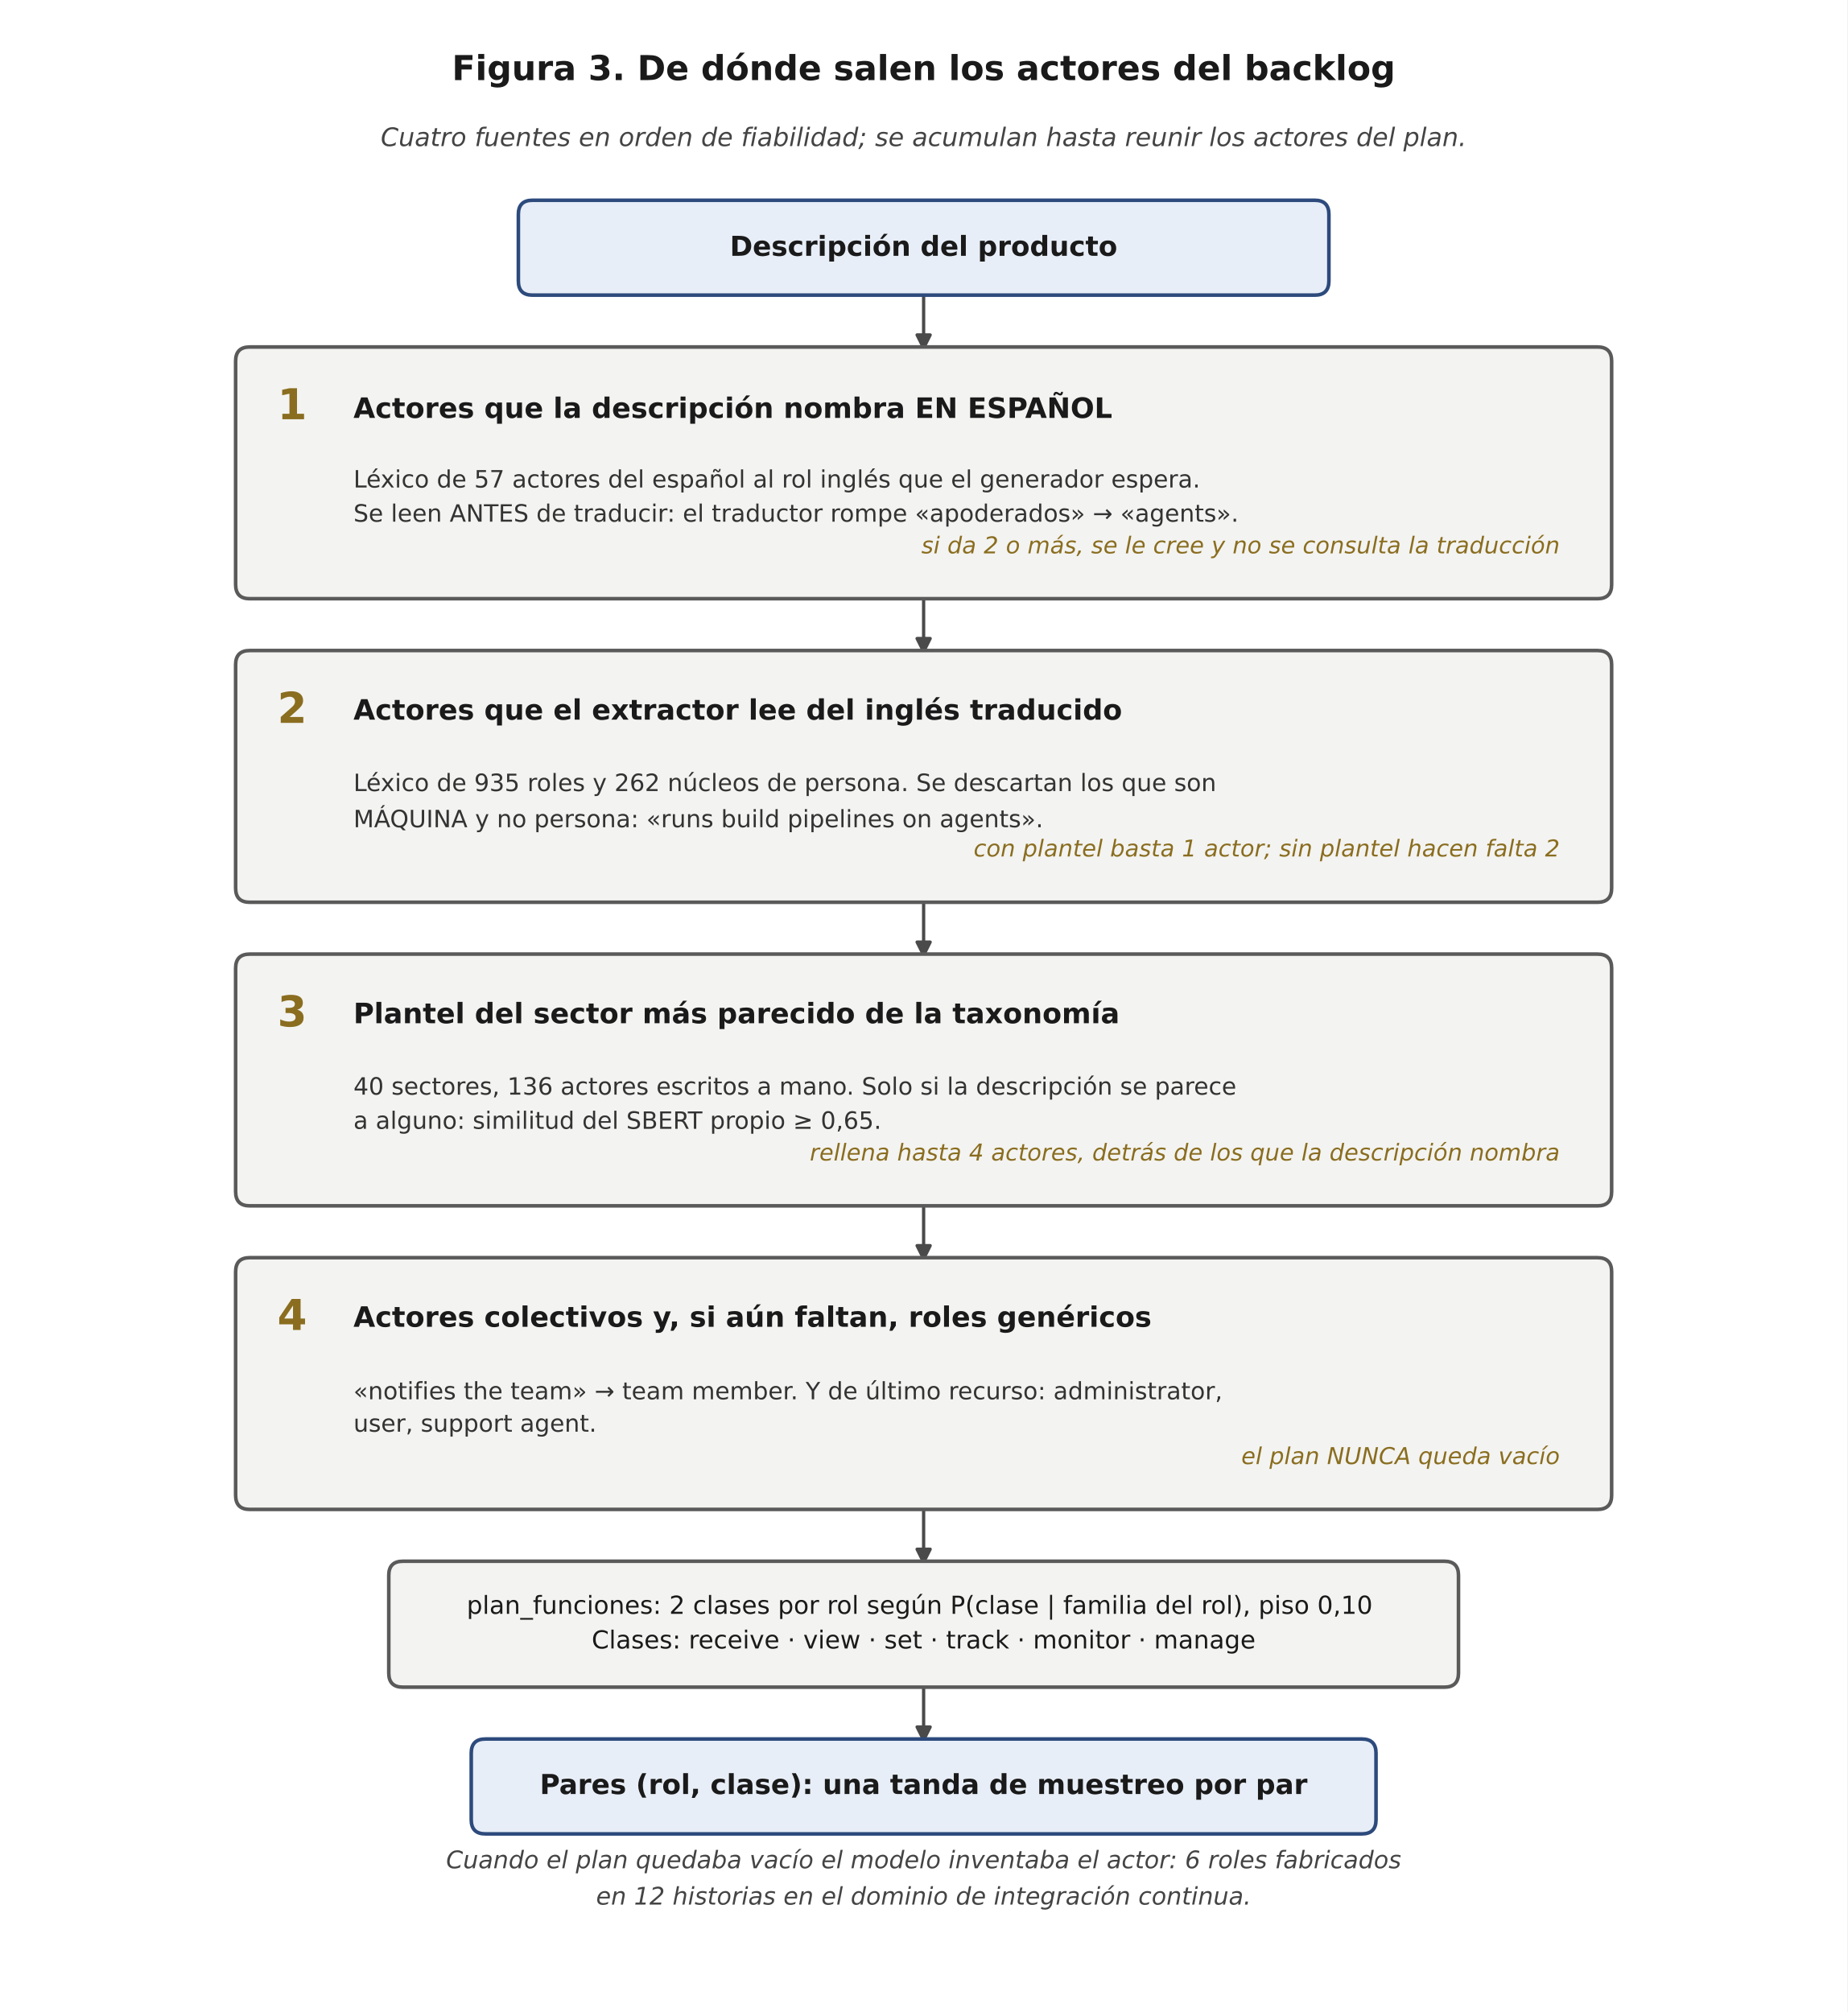
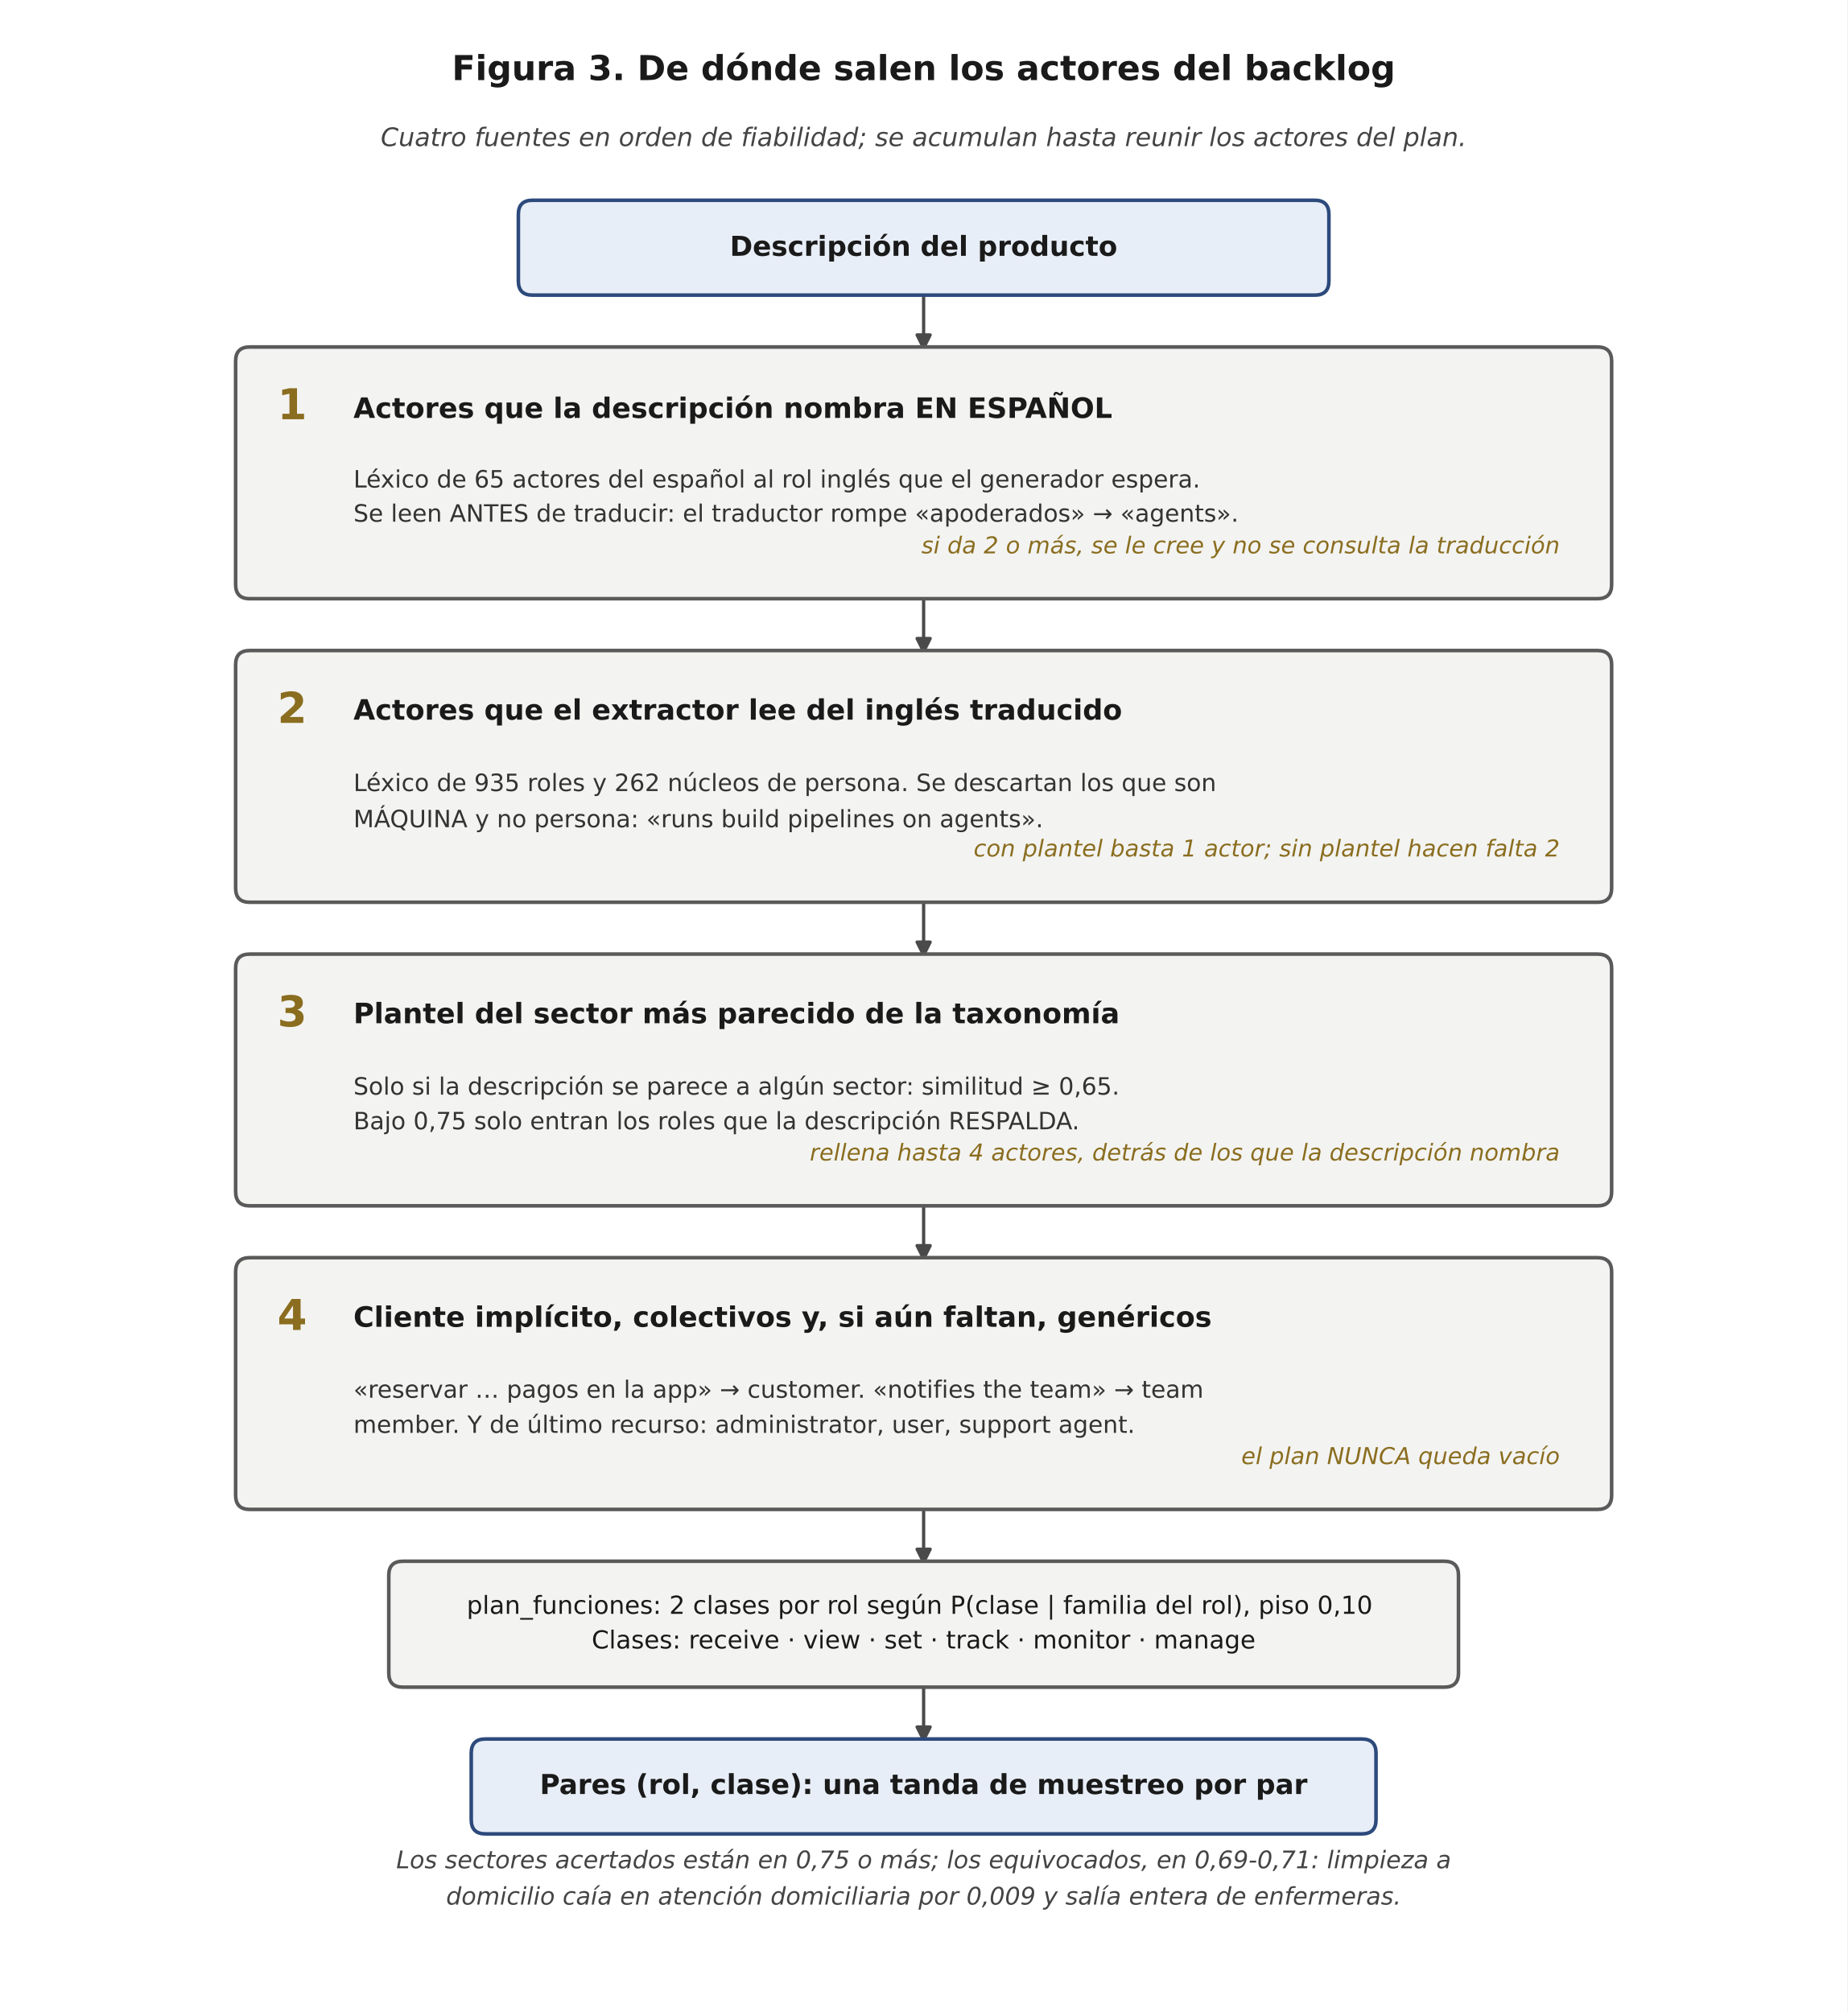
<svg xmlns="http://www.w3.org/2000/svg" width="564.48pt" height="614.88pt" viewBox="0 0 564.48 614.88" version="1.1">
  <defs>
    <style type="text/css">*{stroke-linejoin: round; stroke-linecap: butt}</style>
  </defs>
  <g id="figure_1">
    <g id="patch_1">
      <path d="M 0 614.88  L 564.48 614.88  L 564.48 0  L 0 0  z " style="fill: #ffffff" />
    </g>
    <g id="axes_1">
      <g id="patch_2">
-         <path d="M 282.24 88.758  Q 282.24 98.118 282.24 106.36  " clip-path="url(#p0ede456aca)" style="fill: none; stroke: #4a4a4a; stroke-linecap: round" />
-         <path d="M 284.24 102.36  L 282.24 106.36  L 280.24 102.36  z " clip-path="url(#p0ede456aca)" style="fill: #4a4a4a; stroke: #4a4a4a; stroke-linecap: round" />
+         <path d="M 282.24 88.758  Q 282.24 98.118 282.24 106.36  " clip-path="url(#pdc12e6301e)" style="fill: none; stroke: #4a4a4a; stroke-linecap: round" />
+         <path d="M 284.24 102.36  L 282.24 106.36  L 280.24 102.36  z " clip-path="url(#pdc12e6301e)" style="fill: #4a4a4a; stroke: #4a4a4a; stroke-linecap: round" />
      </g>
      <g id="patch_3">
-         <path d="M 282.24 181.53  Q 282.24 190.89 282.24 199.132  " clip-path="url(#p0ede456aca)" style="fill: none; stroke: #4a4a4a; stroke-linecap: round" />
-         <path d="M 284.24 195.132  L 282.24 199.132  L 280.24 195.132  z " clip-path="url(#p0ede456aca)" style="fill: #4a4a4a; stroke: #4a4a4a; stroke-linecap: round" />
+         <path d="M 282.24 181.53  Q 282.24 190.89 282.24 199.132  " clip-path="url(#pdc12e6301e)" style="fill: none; stroke: #4a4a4a; stroke-linecap: round" />
+         <path d="M 284.24 195.132  L 282.24 199.132  L 280.24 195.132  z " clip-path="url(#pdc12e6301e)" style="fill: #4a4a4a; stroke: #4a4a4a; stroke-linecap: round" />
      </g>
      <g id="patch_4">
-         <path d="M 282.24 274.302  Q 282.24 283.662 282.24 291.904  " clip-path="url(#p0ede456aca)" style="fill: none; stroke: #4a4a4a; stroke-linecap: round" />
-         <path d="M 284.24 287.904  L 282.24 291.904  L 280.24 287.904  z " clip-path="url(#p0ede456aca)" style="fill: #4a4a4a; stroke: #4a4a4a; stroke-linecap: round" />
+         <path d="M 282.24 274.302  Q 282.24 283.662 282.24 291.904  " clip-path="url(#pdc12e6301e)" style="fill: none; stroke: #4a4a4a; stroke-linecap: round" />
+         <path d="M 284.24 287.904  L 282.24 291.904  L 280.24 287.904  z " clip-path="url(#pdc12e6301e)" style="fill: #4a4a4a; stroke: #4a4a4a; stroke-linecap: round" />
      </g>
      <g id="patch_5">
-         <path d="M 282.24 367.074  Q 282.24 376.434 282.24 384.676  " clip-path="url(#p0ede456aca)" style="fill: none; stroke: #4a4a4a; stroke-linecap: round" />
-         <path d="M 284.24 380.676  L 282.24 384.676  L 280.24 380.676  z " clip-path="url(#p0ede456aca)" style="fill: #4a4a4a; stroke: #4a4a4a; stroke-linecap: round" />
+         <path d="M 282.24 367.074  Q 282.24 376.434 282.24 384.676  " clip-path="url(#pdc12e6301e)" style="fill: none; stroke: #4a4a4a; stroke-linecap: round" />
+         <path d="M 284.24 380.676  L 282.24 384.676  L 280.24 380.676  z " clip-path="url(#pdc12e6301e)" style="fill: #4a4a4a; stroke: #4a4a4a; stroke-linecap: round" />
      </g>
      <g id="patch_6">
-         <path d="M 282.24 459.846  Q 282.24 469.206 282.24 477.448  " clip-path="url(#p0ede456aca)" style="fill: none; stroke: #4a4a4a; stroke-linecap: round" />
-         <path d="M 284.24 473.448  L 282.24 477.448  L 280.24 473.448  z " clip-path="url(#p0ede456aca)" style="fill: #4a4a4a; stroke: #4a4a4a; stroke-linecap: round" />
+         <path d="M 282.24 459.846  Q 282.24 469.206 282.24 477.448  " clip-path="url(#pdc12e6301e)" style="fill: none; stroke: #4a4a4a; stroke-linecap: round" />
+         <path d="M 284.24 473.448  L 282.24 477.448  L 280.24 473.448  z " clip-path="url(#pdc12e6301e)" style="fill: #4a4a4a; stroke: #4a4a4a; stroke-linecap: round" />
      </g>
      <g id="patch_7">
-         <path d="M 282.24 514.17  Q 282.24 523.53 282.24 531.772  " clip-path="url(#p0ede456aca)" style="fill: none; stroke: #4a4a4a; stroke-linecap: round" />
-         <path d="M 284.24 527.772  L 282.24 531.772  L 280.24 527.772  z " clip-path="url(#p0ede456aca)" style="fill: #4a4a4a; stroke: #4a4a4a; stroke-linecap: round" />
+         <path d="M 282.24 514.17  Q 282.24 523.53 282.24 531.772  " clip-path="url(#pdc12e6301e)" style="fill: none; stroke: #4a4a4a; stroke-linecap: round" />
+         <path d="M 284.24 527.772  L 282.24 531.772  L 280.24 527.772  z " clip-path="url(#pdc12e6301e)" style="fill: #4a4a4a; stroke: #4a4a4a; stroke-linecap: round" />
      </g>
      <g id="patch_8">
-         <path d="M 162.72 90.198  L 401.76 90.198  Q 406.08 90.198 406.08 85.878  L 406.08 65.52  Q 406.08 61.2 401.76 61.2  L 162.72 61.2  Q 158.4 61.2 158.4 65.52  L 158.4 85.878  Q 158.4 90.198 162.72 90.198  z " clip-path="url(#p0ede456aca)" style="fill: #e8eef7; stroke: #2d4a7c; stroke-width: 1.1; stroke-linejoin: miter" />
+         <path d="M 162.72 90.198  L 401.76 90.198  Q 406.08 90.198 406.08 85.878  L 406.08 65.52  Q 406.08 61.2 401.76 61.2  L 162.72 61.2  Q 158.4 61.2 158.4 65.52  L 158.4 85.878  Q 158.4 90.198 162.72 90.198  z " clip-path="url(#pdc12e6301e)" style="fill: #e8eef7; stroke: #2d4a7c; stroke-width: 1.1; stroke-linejoin: miter" />
      </g>
      <g id="patch_9">
-         <path d="M 76.32 182.97  L 488.16 182.97  Q 492.48 182.97 492.48 178.65  L 492.48 110.358  Q 492.48 106.038 488.16 106.038  L 76.32 106.038  Q 72 106.038 72 110.358  L 72 178.65  Q 72 182.97 76.32 182.97  z " clip-path="url(#p0ede456aca)" style="fill: #f3f3f1; stroke: #5a5a5a; stroke-width: 1.1; stroke-linejoin: miter" />
+         <path d="M 76.32 182.97  L 488.16 182.97  Q 492.48 182.97 492.48 178.65  L 492.48 110.358  Q 492.48 106.038 488.16 106.038  L 76.32 106.038  Q 72 106.038 72 110.358  L 72 178.65  Q 72 182.97 76.32 182.97  z " clip-path="url(#pdc12e6301e)" style="fill: #f3f3f1; stroke: #5a5a5a; stroke-width: 1.1; stroke-linejoin: miter" />
      </g>
      <g id="patch_10">
-         <path d="M 76.32 275.742  L 488.16 275.742  Q 492.48 275.742 492.48 271.422  L 492.48 203.13  Q 492.48 198.81 488.16 198.81  L 76.32 198.81  Q 72 198.81 72 203.13  L 72 271.422  Q 72 275.742 76.32 275.742  z " clip-path="url(#p0ede456aca)" style="fill: #f3f3f1; stroke: #5a5a5a; stroke-width: 1.1; stroke-linejoin: miter" />
+         <path d="M 76.32 275.742  L 488.16 275.742  Q 492.48 275.742 492.48 271.422  L 492.48 203.13  Q 492.48 198.81 488.16 198.81  L 76.32 198.81  Q 72 198.81 72 203.13  L 72 271.422  Q 72 275.742 76.32 275.742  z " clip-path="url(#pdc12e6301e)" style="fill: #f3f3f1; stroke: #5a5a5a; stroke-width: 1.1; stroke-linejoin: miter" />
      </g>
      <g id="patch_11">
-         <path d="M 76.32 368.514  L 488.16 368.514  Q 492.48 368.514 492.48 364.194  L 492.48 295.902  Q 492.48 291.582 488.16 291.582  L 76.32 291.582  Q 72 291.582 72 295.902  L 72 364.194  Q 72 368.514 76.32 368.514  z " clip-path="url(#p0ede456aca)" style="fill: #f3f3f1; stroke: #5a5a5a; stroke-width: 1.1; stroke-linejoin: miter" />
+         <path d="M 76.32 368.514  L 488.16 368.514  Q 492.48 368.514 492.48 364.194  L 492.48 295.902  Q 492.48 291.582 488.16 291.582  L 76.32 291.582  Q 72 291.582 72 295.902  L 72 364.194  Q 72 368.514 76.32 368.514  z " clip-path="url(#pdc12e6301e)" style="fill: #f3f3f1; stroke: #5a5a5a; stroke-width: 1.1; stroke-linejoin: miter" />
      </g>
      <g id="patch_12">
-         <path d="M 76.32 461.286  L 488.16 461.286  Q 492.48 461.286 492.48 456.966  L 492.48 388.674  Q 492.48 384.354 488.16 384.354  L 76.32 384.354  Q 72 384.354 72 388.674  L 72 456.966  Q 72 461.286 76.32 461.286  z " clip-path="url(#p0ede456aca)" style="fill: #f3f3f1; stroke: #5a5a5a; stroke-width: 1.1; stroke-linejoin: miter" />
+         <path d="M 76.32 461.286  L 488.16 461.286  Q 492.48 461.286 492.48 456.966  L 492.48 388.674  Q 492.48 384.354 488.16 384.354  L 76.32 384.354  Q 72 384.354 72 388.674  L 72 456.966  Q 72 461.286 76.32 461.286  z " clip-path="url(#pdc12e6301e)" style="fill: #f3f3f1; stroke: #5a5a5a; stroke-width: 1.1; stroke-linejoin: miter" />
      </g>
      <g id="patch_13">
-         <path d="M 123.12 515.61  L 441.36 515.61  Q 445.68 515.61 445.68 511.29  L 445.68 481.446  Q 445.68 477.126 441.36 477.126  L 123.12 477.126  Q 118.8 477.126 118.8 481.446  L 118.8 511.29  Q 118.8 515.61 123.12 515.61  z " clip-path="url(#p0ede456aca)" style="fill: #f3f3f1; stroke: #5a5a5a; stroke-width: 1.1; stroke-linejoin: miter" />
+         <path d="M 123.12 515.61  L 441.36 515.61  Q 445.68 515.61 445.68 511.29  L 445.68 481.446  Q 445.68 477.126 441.36 477.126  L 123.12 477.126  Q 118.8 477.126 118.8 481.446  L 118.8 511.29  Q 118.8 515.61 123.12 515.61  z " clip-path="url(#pdc12e6301e)" style="fill: #f3f3f1; stroke: #5a5a5a; stroke-width: 1.1; stroke-linejoin: miter" />
      </g>
      <g id="patch_14">
-         <path d="M 148.32 560.448  L 416.16 560.448  Q 420.48 560.448 420.48 556.128  L 420.48 535.77  Q 420.48 531.45 416.16 531.45  L 148.32 531.45  Q 144 531.45 144 535.77  L 144 556.128  Q 144 560.448 148.32 560.448  z " clip-path="url(#p0ede456aca)" style="fill: #e8eef7; stroke: #2d4a7c; stroke-width: 1.1; stroke-linejoin: miter" />
+         <path d="M 148.32 560.448  L 416.16 560.448  Q 420.48 560.448 420.48 556.128  L 420.48 535.77  Q 420.48 531.45 416.16 531.45  L 148.32 531.45  Q 144 531.45 144 535.77  L 144 556.128  Q 144 560.448 148.32 560.448  z " clip-path="url(#pdc12e6301e)" style="fill: #e8eef7; stroke: #2d4a7c; stroke-width: 1.1; stroke-linejoin: miter" />
      </g>
      <g id="text_1">
        <text style="font-weight: 700; font-size: 10.5px; font-family: 'DejaVu Sans'; text-anchor: middle; fill: #1a1a1a" x="282.24" y="24.48" transform="rotate(-0 282.24 24.48)">Figura 3. De dónde salen los actores del backlog</text>
      </g>
      <g id="text_2">
        <text style="font-style: italic; font-size: 7.8px; font-family: 'DejaVu Sans'; text-anchor: middle; fill: #444444" x="282.24" y="44.64" transform="rotate(-0 282.24 44.64)">Cuatro fuentes en orden de fiabilidad; se acumulan hasta reunir los actores del plan.</text>
      </g>
      <g id="text_3">
        <text style="font-weight: 700; font-size: 8.4px; font-family: 'DejaVu Sans'; text-anchor: middle; fill: #1a1a1a" x="282.24" y="78.185" transform="rotate(-0 282.24 78.18488)">Descripción del producto</text>
      </g>
      <g id="text_4">
        <text style="font-size: 7.6px; font-family: 'DejaVu Sans'; fill: #1a1a1a" transform="translate(142.6114 493.1914)">plan_funciones:  2 clases por rol según P(clase | familia del rol), piso 0,10</text>
        <text style="font-size: 7.6px; font-family: 'DejaVu Sans'; fill: #1a1a1a" transform="translate(180.8008 503.7851)">Clases: receive · view · set · track · monitor · manage</text>
      </g>
      <g id="text_5">
        <text style="font-weight: 700; font-size: 8.4px; font-family: 'DejaVu Sans'; text-anchor: middle; fill: #1a1a1a" x="282.24" y="548.267" transform="rotate(-0 282.24 548.2669)">Pares (rol, clase): una tanda de muestreo por par</text>
      </g>
      <g id="text_6">
-         <text style="font-style: italic; font-size: 7.4px; font-family: 'DejaVu Sans'; fill: #444444" transform="translate(136.3172 570.948)">Cuando el plan quedaba vacío el modelo inventaba el actor: 6 roles fabricados</text>
-         <text style="font-style: italic; font-size: 7.4px; font-family: 'DejaVu Sans'; fill: #444444" transform="translate(182.1481 582.048)">en 12 historias en el dominio de integración continua.</text>
+         <text style="font-style: italic; font-size: 7.4px; font-family: 'DejaVu Sans'; fill: #444444" transform="translate(121.0692 570.948)">Los sectores acertados están en 0,75 o más; los equivocados, en 0,69-0,71: limpieza a</text>
+         <text style="font-style: italic; font-size: 7.4px; font-family: 'DejaVu Sans'; fill: #444444" transform="translate(136.3108 582.048)">domicilio caía en atención domiciliaria por 0,009 y salía entera de enfermeras.</text>
      </g>
      <g id="text_7">
        <text style="font-weight: 700; font-size: 13px; font-family: 'DejaVu Sans'; text-anchor: middle; fill: #8a6d1f" x="89.28" y="128.135" transform="rotate(-0 89.28 128.135)">1</text>
      </g>
      <g id="text_8">
        <text style="font-weight: 700; font-size: 8.6px; font-family: 'DejaVu Sans'; text-anchor: start; fill: #1a1a1a" x="108" y="127.717" transform="rotate(-0 108 127.7166)">Actores que la descripción nombra EN ESPAÑOL</text>
      </g>
      <g id="text_9">
-         <text style="font-size: 7.3px; font-family: 'DejaVu Sans'; fill: #333333" transform="translate(108 148.9858)">Léxico de 57 actores del español al rol inglés que el generador espera.</text>
+         <text style="font-size: 7.3px; font-family: 'DejaVu Sans'; fill: #333333" transform="translate(108 148.9858)">Léxico de 65 actores del español al rol inglés que el generador espera.</text>
        <text style="font-size: 7.3px; font-family: 'DejaVu Sans'; fill: #333333" transform="translate(108 159.4248)">Se leen ANTES de traducir: el traductor rompe «apoderados» → «agents».</text>
      </g>
      <g id="text_10">
        <text style="font-style: italic; font-size: 7.1px; font-family: 'DejaVu Sans'; text-anchor: end; fill: #8a6d1f" x="476.64" y="169.117" transform="rotate(-0 476.64 169.1166)">si da 2 o más, se le cree y no se consulta la traducción</text>
      </g>
      <g id="text_11">
        <text style="font-weight: 700; font-size: 13px; font-family: 'DejaVu Sans'; text-anchor: middle; fill: #8a6d1f" x="89.28" y="220.907" transform="rotate(-0 89.28 220.907)">2</text>
      </g>
      <g id="text_12">
        <text style="font-weight: 700; font-size: 8.6px; font-family: 'DejaVu Sans'; text-anchor: start; fill: #1a1a1a" x="108" y="219.936" transform="rotate(-0 108 219.9363)">Actores que el extractor lee del inglés traducido</text>
      </g>
      <g id="text_13">
        <text style="font-size: 7.3px; font-family: 'DejaVu Sans'; fill: #333333" transform="translate(108 241.7578)">Léxico de 935 roles y 262 núcleos de persona. Se descartan los que son</text>
        <text style="font-size: 7.3px; font-family: 'DejaVu Sans'; fill: #333333" transform="translate(108 252.8082)">MÁQUINA y no persona: «runs build pipelines on agents».</text>
      </g>
      <g id="text_14">
        <text style="font-style: italic; font-size: 7.1px; font-family: 'DejaVu Sans'; text-anchor: end; fill: #8a6d1f" x="476.64" y="261.747" transform="rotate(-0 476.64 261.7466)">con plantel basta 1 actor; sin plantel hacen falta 2</text>
      </g>
      <g id="text_15">
        <text style="font-weight: 700; font-size: 13px; font-family: 'DejaVu Sans'; text-anchor: middle; fill: #8a6d1f" x="89.28" y="313.679" transform="rotate(-0 89.28 313.679)">3</text>
      </g>
      <g id="text_16">
        <text style="font-weight: 700; font-size: 8.6px; font-family: 'DejaVu Sans'; text-anchor: start; fill: #1a1a1a" x="108" y="312.708" transform="rotate(-0 108 312.7083)">Plantel del sector más parecido de la taxonomía</text>
      </g>
      <g id="text_17">
-         <text style="font-size: 7.3px; font-family: 'DejaVu Sans'; fill: #333333" transform="translate(108 334.5298)">40 sectores, 136 actores escritos a mano. Solo si la descripción se parece</text>
-         <text style="font-size: 7.3px; font-family: 'DejaVu Sans'; fill: #333333" transform="translate(108 344.9688)">a alguno: similitud del SBERT propio ≥ 0,65.</text>
+         <text style="font-size: 7.3px; font-family: 'DejaVu Sans'; fill: #333333" transform="translate(108 334.5298)">Solo si la descripción se parece a algún sector: similitud ≥ 0,65.</text>
+         <text style="font-size: 7.3px; font-family: 'DejaVu Sans'; fill: #333333" transform="translate(108 345.1148)">Bajo 0,75 solo entran los roles que la descripción RESPALDA.</text>
      </g>
      <g id="text_18">
        <text style="font-style: italic; font-size: 7.1px; font-family: 'DejaVu Sans'; text-anchor: end; fill: #8a6d1f" x="476.64" y="354.661" transform="rotate(-0 476.64 354.6606)">rellena hasta 4 actores, detrás de los que la descripción nombra</text>
      </g>
      <g id="text_19">
        <text style="font-weight: 700; font-size: 13px; font-family: 'DejaVu Sans'; text-anchor: middle; fill: #8a6d1f" x="89.28" y="406.451" transform="rotate(-0 89.28 406.451)">4</text>
      </g>
      <g id="text_20">
-         <text style="font-weight: 700; font-size: 8.6px; font-family: 'DejaVu Sans'; text-anchor: start; fill: #1a1a1a" x="108" y="405.48" transform="rotate(-0 108 405.4803)">Actores colectivos y, si aún faltan, roles genéricos</text>
+         <text style="font-weight: 700; font-size: 8.6px; font-family: 'DejaVu Sans'; text-anchor: start; fill: #1a1a1a" x="108" y="405.48" transform="rotate(-0 108 405.4803)">Cliente implícito, colectivos y, si aún faltan, genéricos</text>
      </g>
      <g id="text_21">
-         <text style="font-size: 7.3px; font-family: 'DejaVu Sans'; fill: #333333" transform="translate(108 427.6366)">«notifies the team» → team member. Y de último recurso: administrator,</text>
-         <text style="font-size: 7.3px; font-family: 'DejaVu Sans'; fill: #333333" transform="translate(108 437.5304)">user, support agent.</text>
+         <text style="font-size: 7.3px; font-family: 'DejaVu Sans'; fill: #333333" transform="translate(108 427.1558)">«reservar … pagos en la app» → customer. «notifies the team» → team</text>
+         <text style="font-size: 7.3px; font-family: 'DejaVu Sans'; fill: #333333" transform="translate(108 437.8868)">member. Y de último recurso: administrator, user, support agent.</text>
      </g>
      <g id="text_22">
        <text style="font-style: italic; font-size: 7.1px; font-family: 'DejaVu Sans'; text-anchor: end; fill: #8a6d1f" x="476.64" y="447.433" transform="rotate(-0 476.64 447.4326)">el plan NUNCA queda vacío</text>
      </g>
    </g>
  </g>
  <defs>
-     <clipPath id="p0ede456aca">
+     <clipPath id="pdc12e6301e">
      <rect x="8.64" y="8.64" width="547.2" height="597.6" />
    </clipPath>
  </defs>
</svg>
